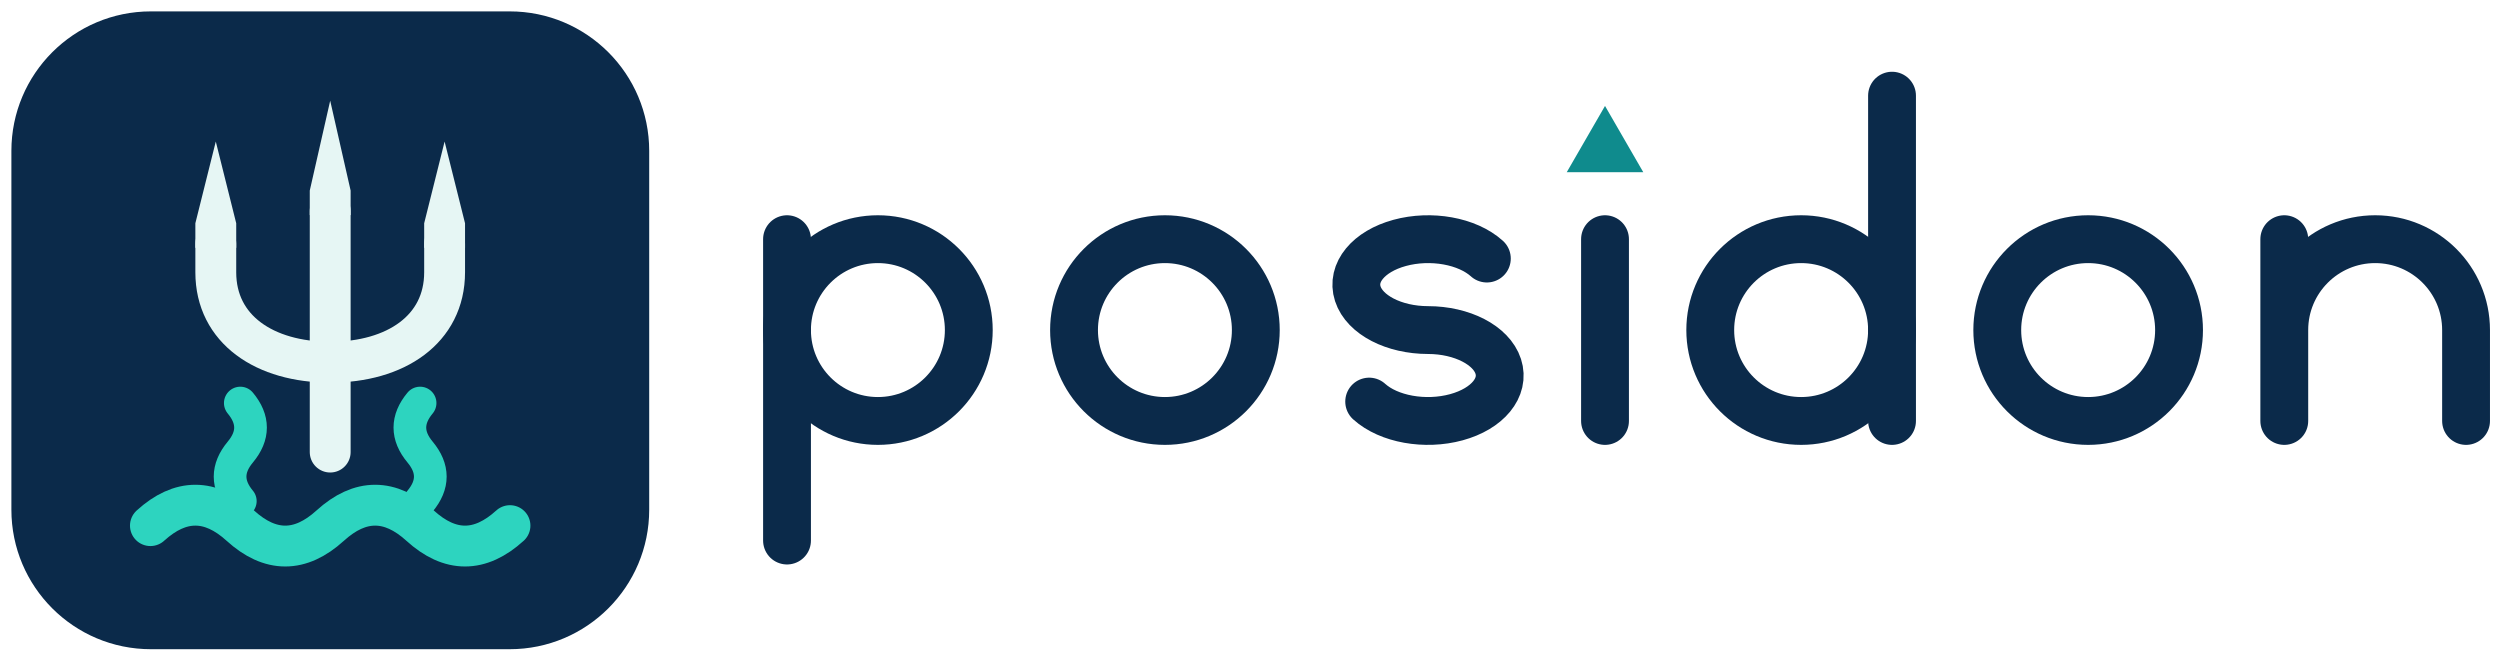
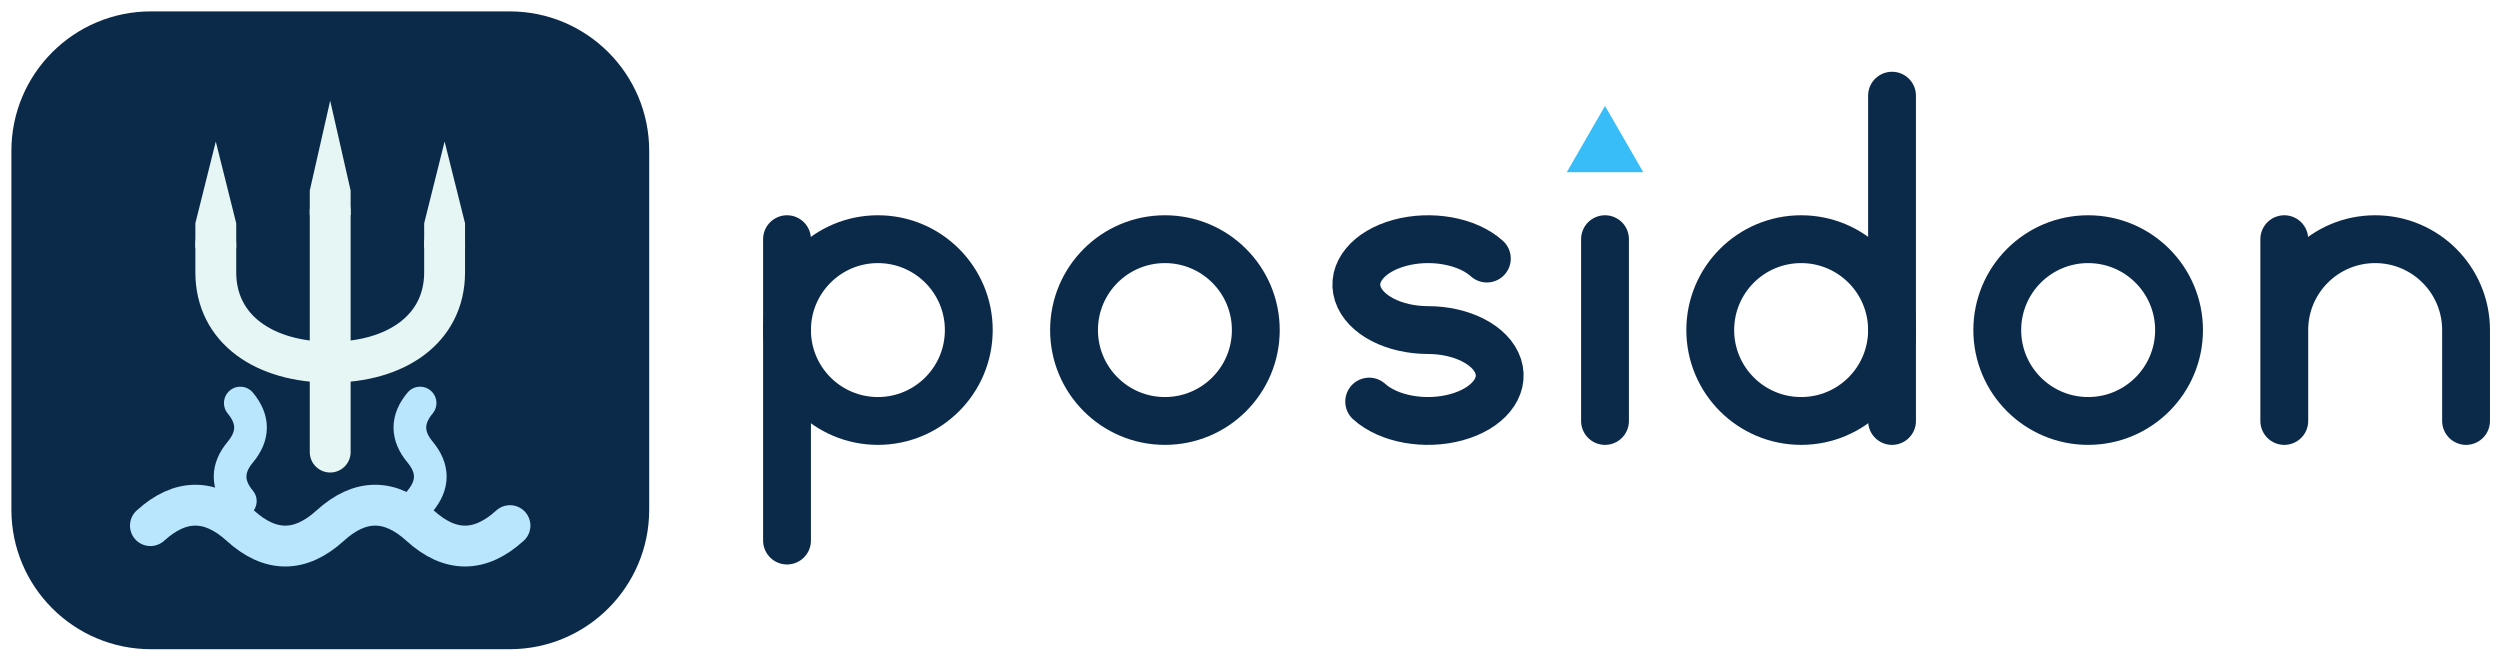
<svg xmlns="http://www.w3.org/2000/svg" viewBox="11 5 439 116" role="img">
  <g transform="translate(13 7) scale(0.875)">
    <rect width="128" height="128" rx="28" fill="#0B2A4A" />
    <g transform="translate(11.5 13) scale(0.82)">
      <g fill="none" stroke-linecap="round" stroke-width="10">
        <path stroke="#E6F6F4" d="M36 41v7c0 14 12 22 28 22s28-8 28-22v-7M64 33v59" />
-         <path stroke="#2DD4BF" d="M20 110q11-10 22 0t22 0 22 0 22 0" />
-         <path stroke="#2DD4BF" stroke-width="8" d="M42 104q-5-6 0-12t0-12M86 104q5-6 0-12t0-12" />
+         <path stroke="#BAE6FD" d="M20 110q11-10 22 0t22 0 22 0 22 0" />
+         <path stroke="#BAE6FD" stroke-width="8" d="M42 104q-5-6 0-12t0-12M86 104q5-6 0-12t0-12" />
      </g>
      <path fill="#E6F6F4" d="M36 16l5 20v6H31v-6zM64 6l5 22v6H59v-6zM92 16l5 20v6H87v-6z" />
    </g>
  </g>
  <g transform="translate(145 17.6) scale(0.84)">
    <g fill="none" stroke="#0B2A4A" stroke-linecap="round" stroke-linejoin="round" stroke-width="10">
      <path d="M5 35v63" />
      <circle cx="24" cy="54" r="19" />
      <circle cx="84" cy="54" r="19" />
      <path d="M151.3 39.05A15 9.5 0 1 0 139 54a15 9.5 0 1 1-12.3 14.95" />
      <path d="M176 35v38" />
      <circle cx="217" cy="54" r="19" />
      <path d="M236 5v68" />
      <circle cx="277" cy="54" r="19" />
      <path d="M318 35v38m0-19a19 19 0 0 1 38 0v19" />
    </g>
-     <path fill="#0F8B8D" d="M176 7.144l8 13.856h-16z" />
+     <path fill="#38BDF8" d="M176 7.144l8 13.856h-16z" />
  </g>
</svg>
